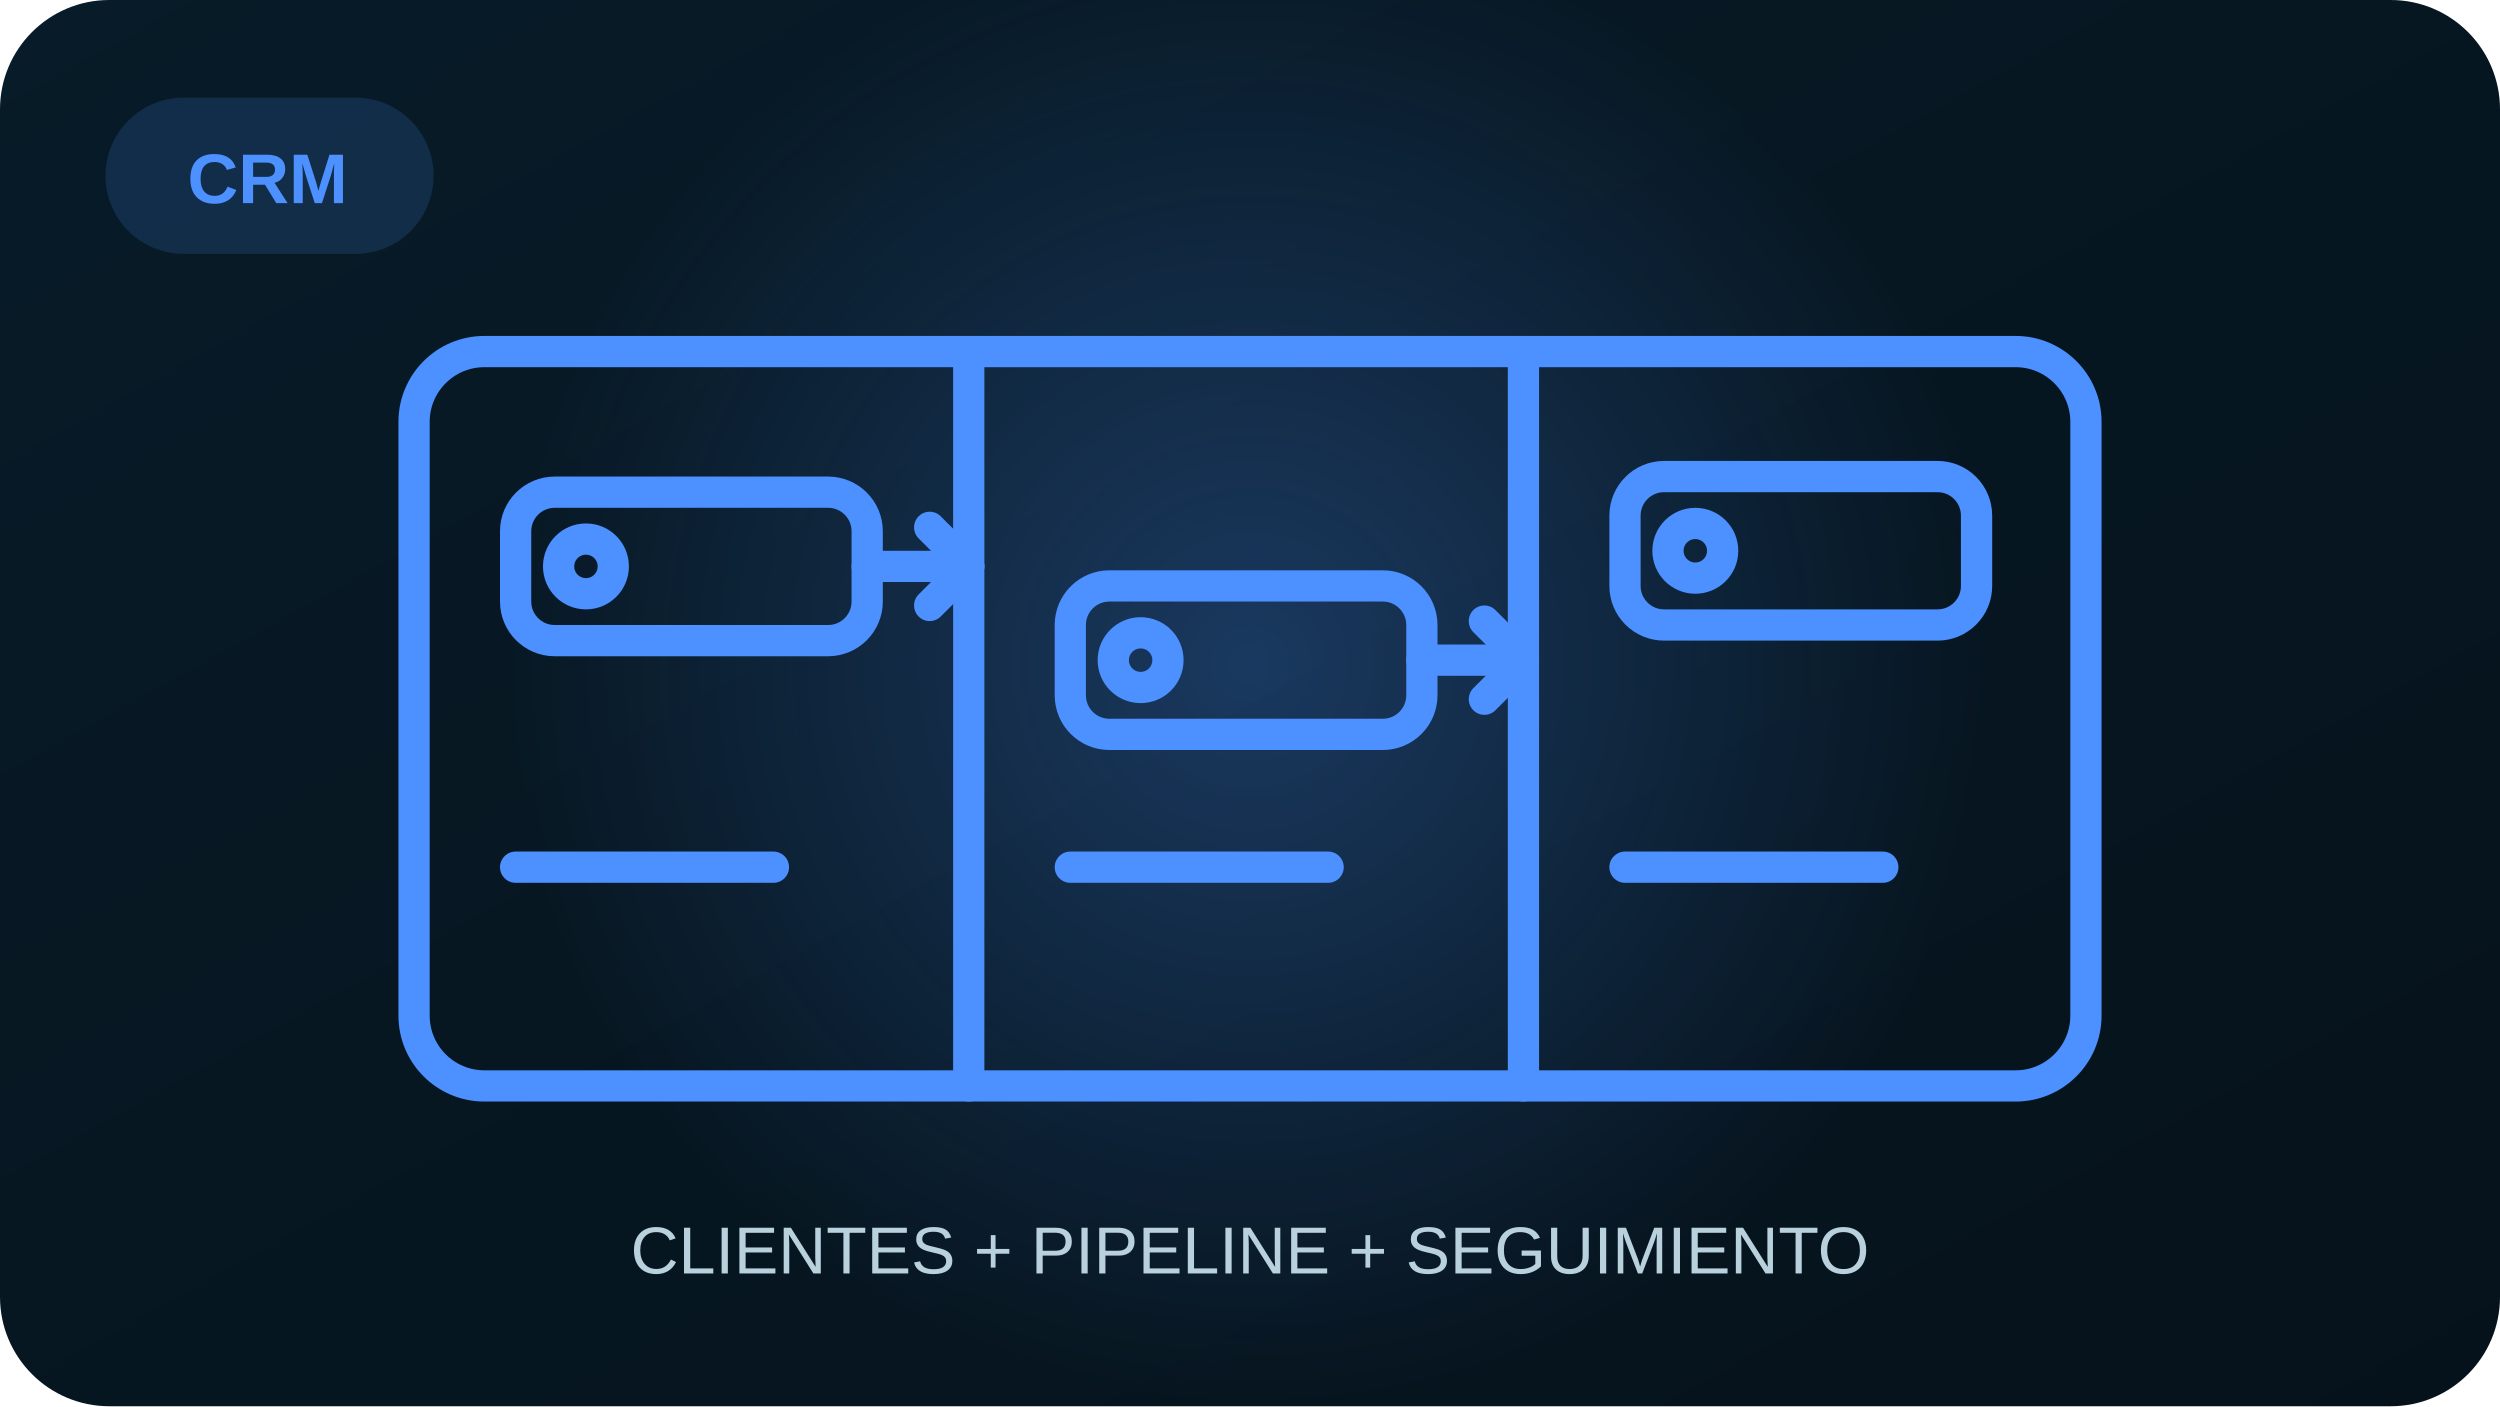
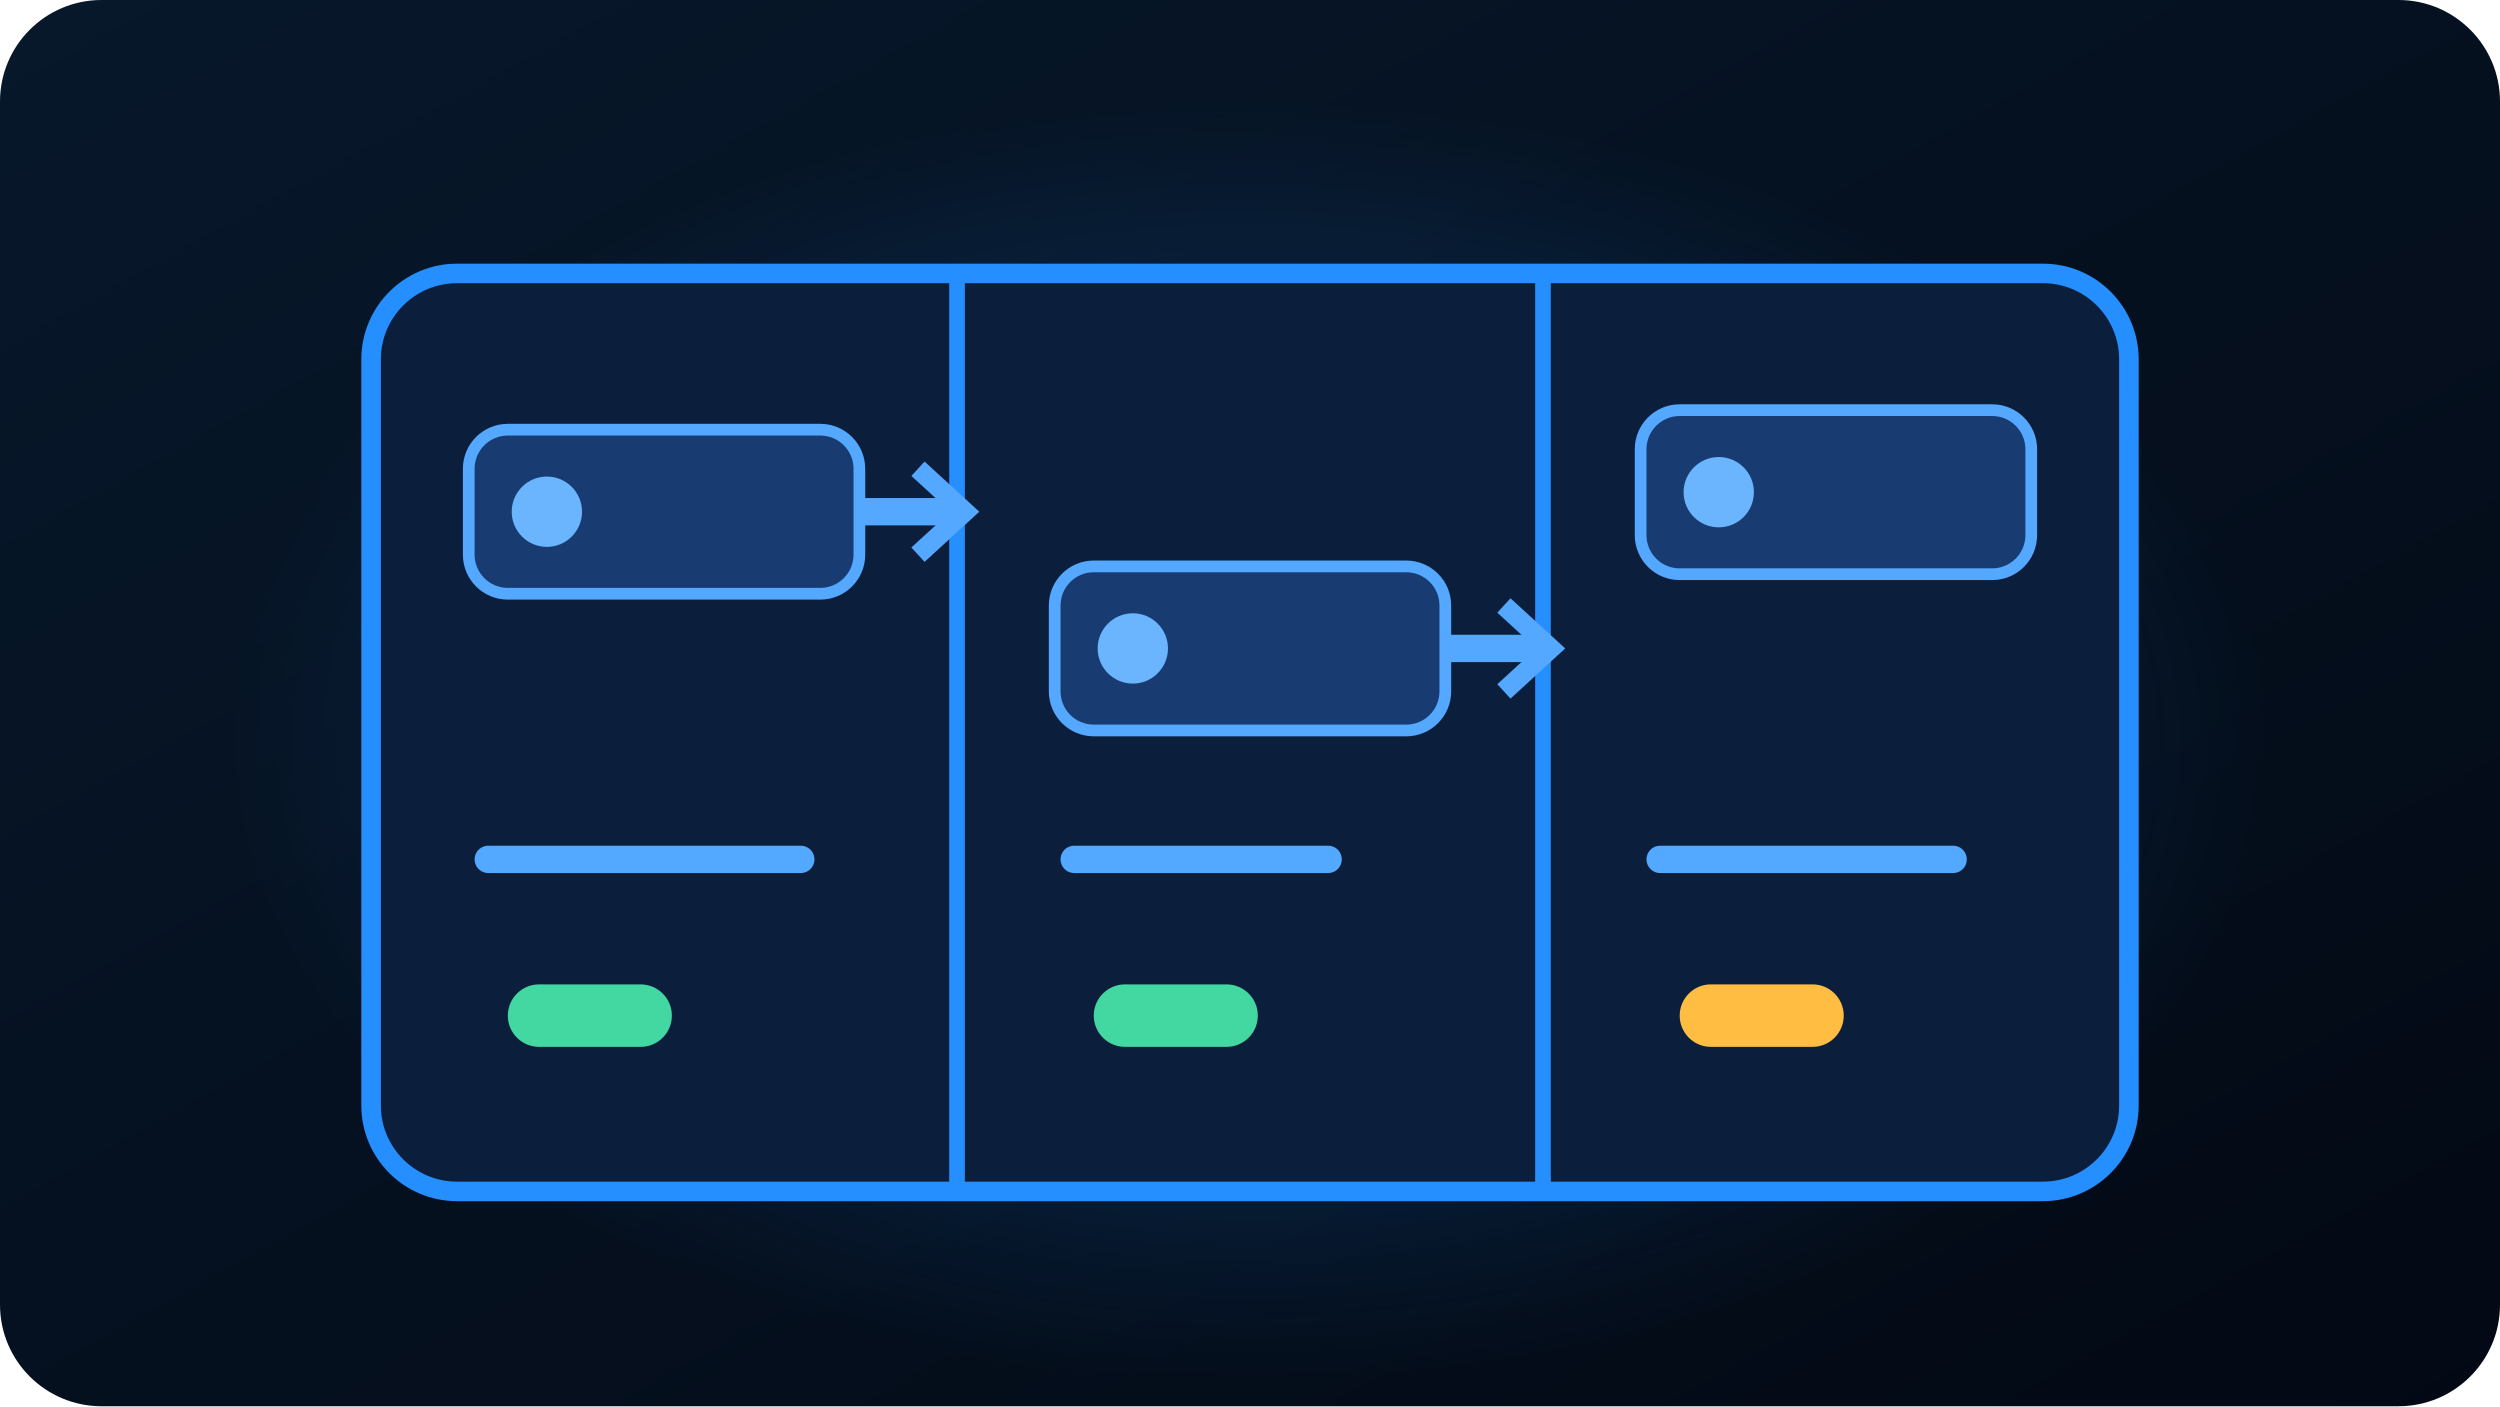
- <svg xmlns="http://www.w3.org/2000/svg" viewBox="0 0 640 360" role="img" aria-labelledby="t d">
+ <svg xmlns="http://www.w3.org/2000/svg" viewBox="0 0 640 360">
  <defs>
-     <linearGradient id="bg" x1="0" y1="0" x2="1" y2="1">
-       <stop stop-color="#071b28" />
-       <stop offset="1" stop-color="#06121b" />
+     <linearGradient id="b" x2="1" y2="1">
+       <stop stop-color="#07182b" />
+       <stop offset="1" stop-color="#030914" />
    </linearGradient>
-     <radialGradient id="glow">
-       <stop stop-color="#4c91ff" stop-opacity=".28" />
-       <stop offset="1" stop-color="#4c91ff" stop-opacity="0" />
+     <radialGradient id="g">
+       <stop stop-color="#168cff" stop-opacity=".35" />
+       <stop offset="1" stop-color="#168cff" stop-opacity="0" />
    </radialGradient>
-     <filter id="shadow">
-       <feGaussianBlur stdDeviation="10" />
+     <linearGradient id="a" x2="1" y2="1">
+       <stop stop-color="#82bdff" />
+       <stop offset="1" stop-color="#168cff" />
+     </linearGradient>
+     <filter id="s">
+       <feGaussianBlur stdDeviation="9" />
    </filter>
  </defs>
-   <rect width="640" height="360" rx="28" fill="url(#bg)" />
-   <circle cx="320" cy="170" r="190" fill="url(#glow)" />
-   <g fill="none" stroke="#4c91ff" stroke-width="8" stroke-linecap="round" stroke-linejoin="round">
-     <rect x="106" y="90" width="428" height="188" rx="18" />
-     <path d="M248 90v188M390 90v188" />
-     <rect x="132" y="126" width="90" height="38" rx="10" />
-     <rect x="274" y="150" width="90" height="38" rx="10" />
-     <rect x="416" y="122" width="90" height="38" rx="10" />
-     <circle cx="150" cy="145" r="7" />
-     <circle cx="292" cy="169" r="7" />
-     <circle cx="434" cy="141" r="7" />
-     <path d="M222 145h26M364 169h26" />
-     <path d="M238 135l10 10-10 10M380 159l10 10-10 10" />
-     <path d="M132 222h66M274 222h66M416 222h66" />
+   <rect width="640" height="360" rx="26" fill="url(#b)" />
+   <ellipse cx="320" cy="190" rx="260" ry="165" fill="url(#g)" />
+   <rect x="95" y="70" width="450" height="235" rx="22" fill="#0b1e3b" stroke="#258fff" stroke-width="5" />
+   <path d="M245 70v235M395 70v235" stroke="#258fff" stroke-width="4" />
+   <g fill="#183c72" stroke="#55a8ff" stroke-width="3">
+     <rect x="120" y="110" width="100" height="42" rx="10" />
+     <rect x="270" y="145" width="100" height="42" rx="10" />
+     <rect x="420" y="105" width="100" height="42" rx="10" />
  </g>
-   <rect x="28" y="26" width="82" height="38" rx="19" fill="#4c91ff" opacity=".16" stroke="#4c91ff" stroke-width="2" />
-   <text x="48" y="52" fill="#4c91ff" font-family="Arial,sans-serif" font-size="18" font-weight="800">CRM</text>
-   <text x="320" y="326" text-anchor="middle" fill="#b9d1dd" font-family="Arial,sans-serif" font-size="17">CLIENTES + PIPELINE + SEGUIMIENTO</text>
+   <g fill="#6bb5ff">
+     <circle cx="140" cy="131" r="9" />
+     <circle cx="290" cy="166" r="9" />
+     <circle cx="440" cy="126" r="9" />
+   </g>
+   <path d="M220 131h25M370 166h25" stroke="#55a8ff" stroke-width="7" />
+   <path d="M235 120l12 11-12 11M385 155l12 11-12 11" stroke="#55a8ff" stroke-width="5" fill="none" />
+   <g stroke-linecap="round" stroke-width="7">
+     <path d="M125 220h80" stroke="#53a8ff" />
+     <path d="M275 220h65" stroke="#53a8ff" />
+     <path d="M425 220h75" stroke="#53a8ff" />
+   </g>
+   <g fill="#43d7a2">
+     <rect x="130" y="252" width="42" height="16" rx="8" />
+     <rect x="280" y="252" width="42" height="16" rx="8" />
+   </g>
+   <rect x="430" y="252" width="42" height="16" rx="8" fill="#ffbe42" />
</svg>
